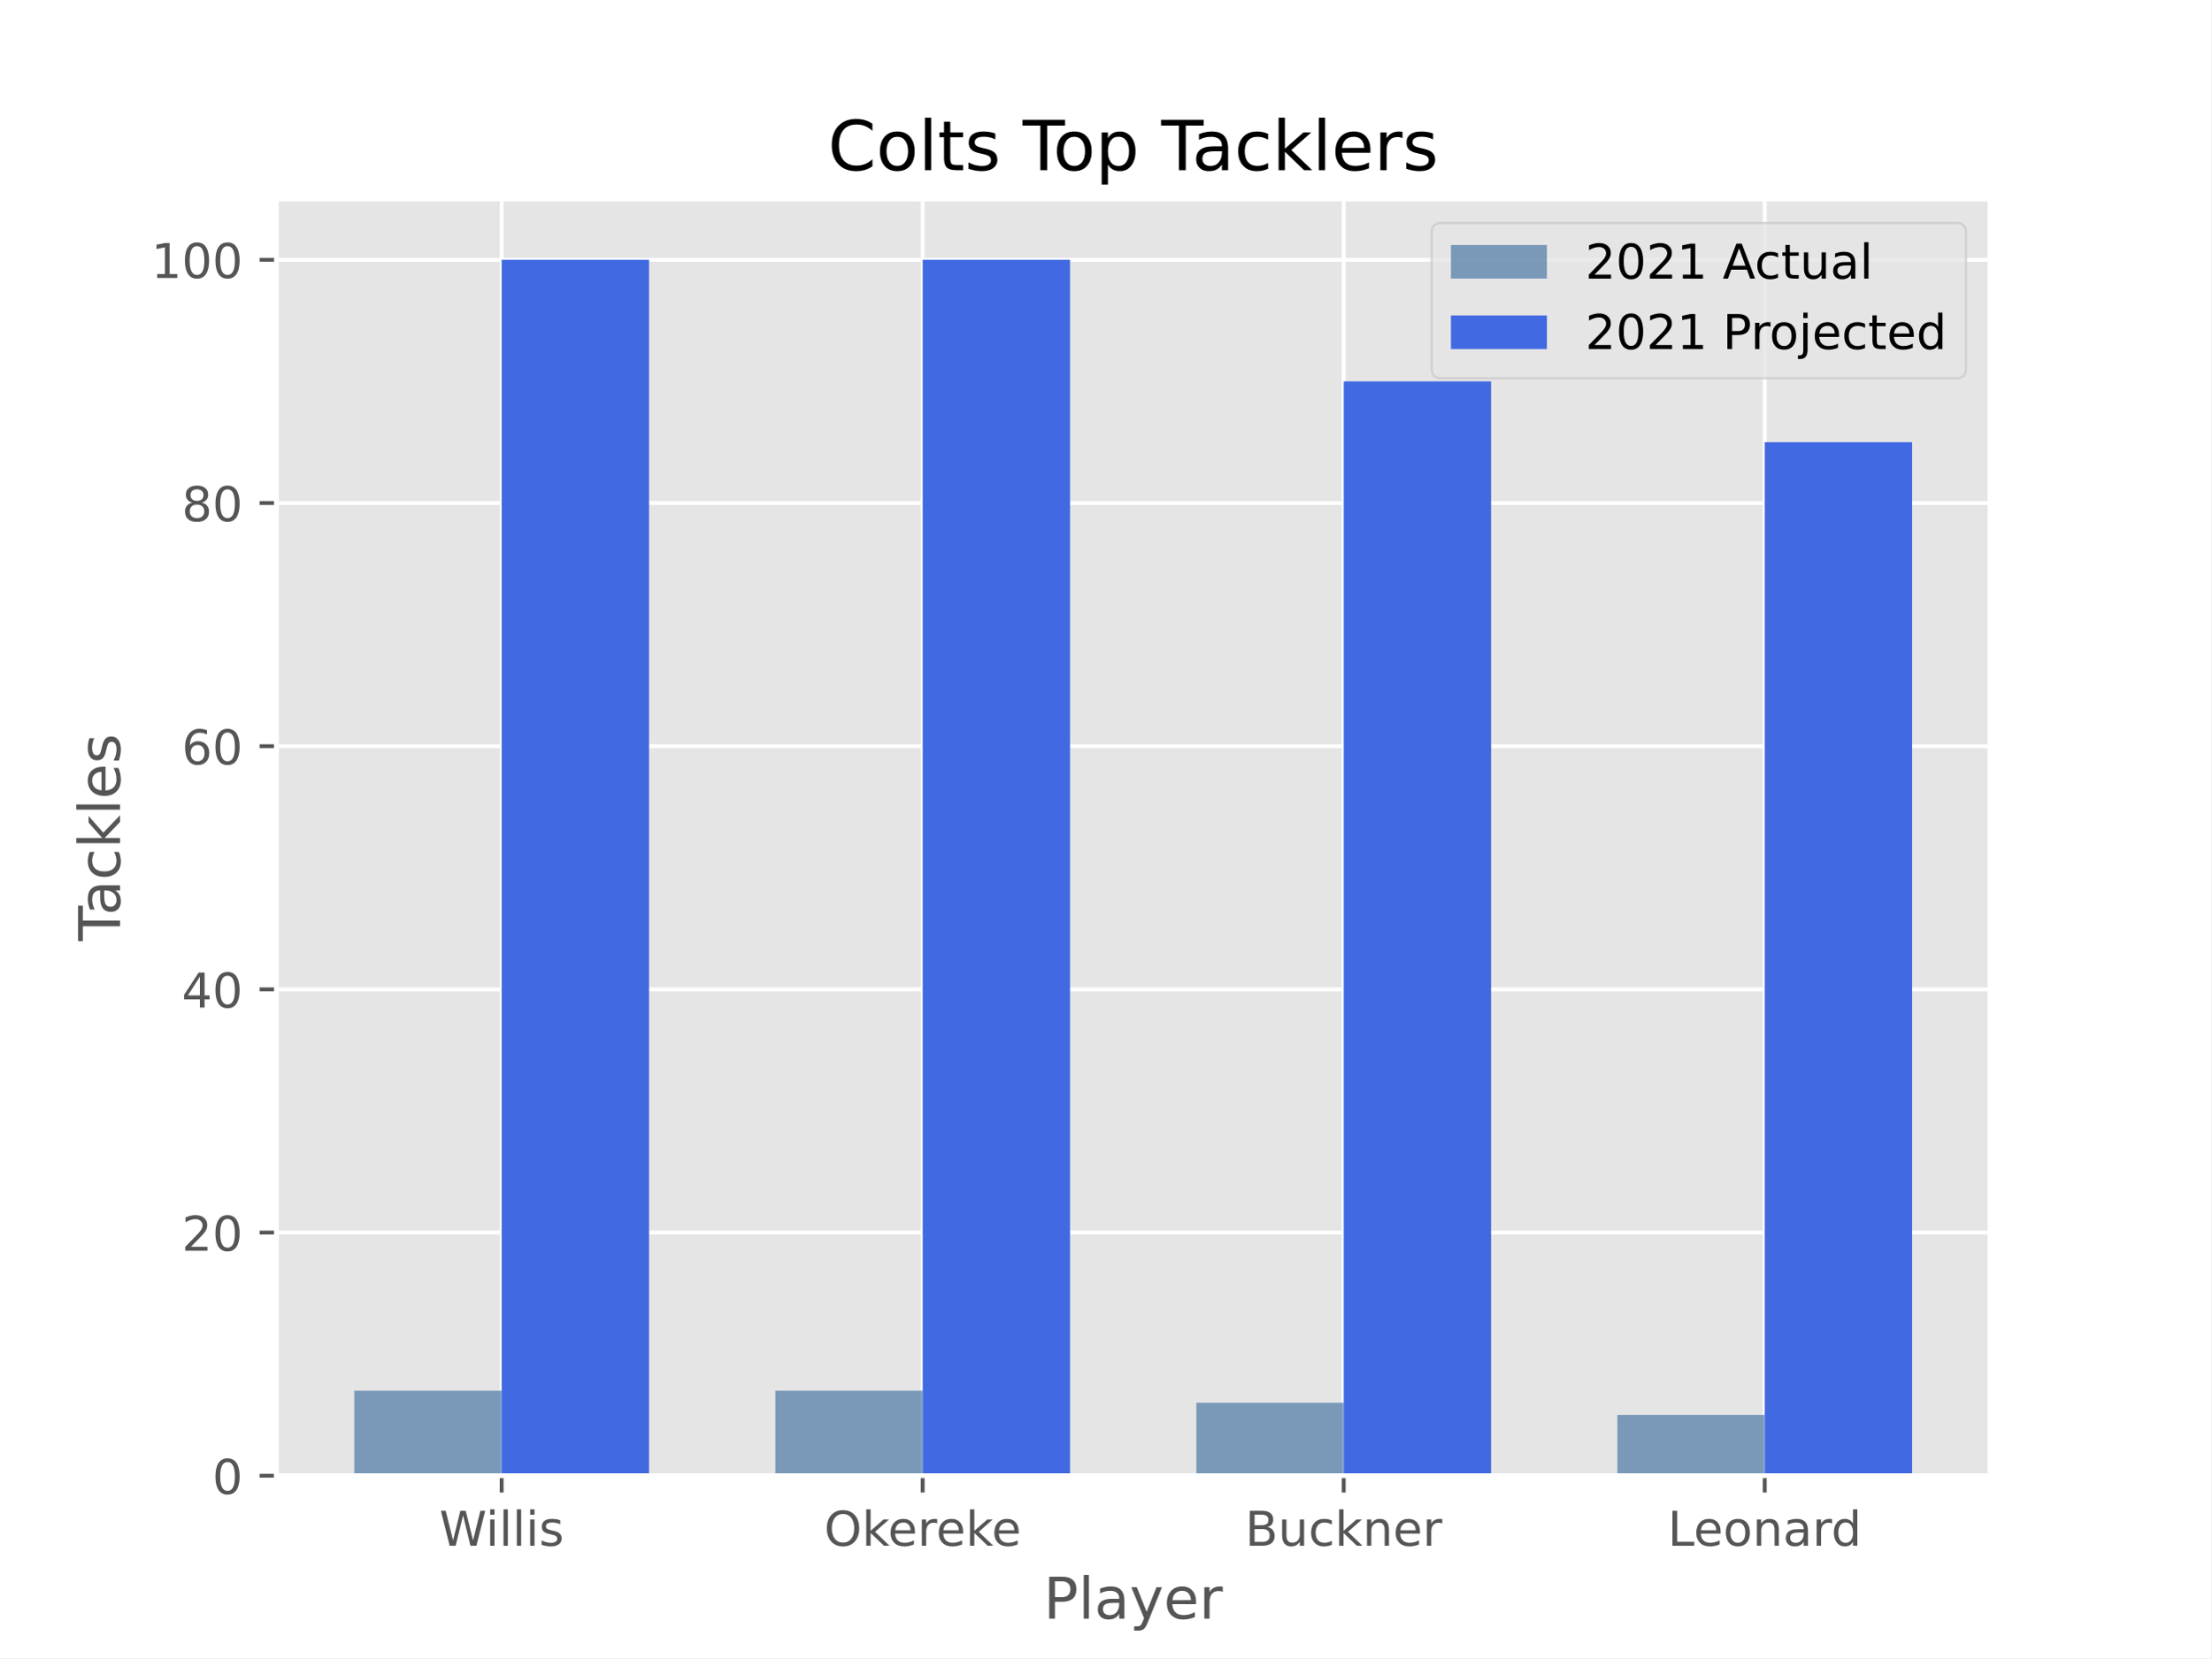
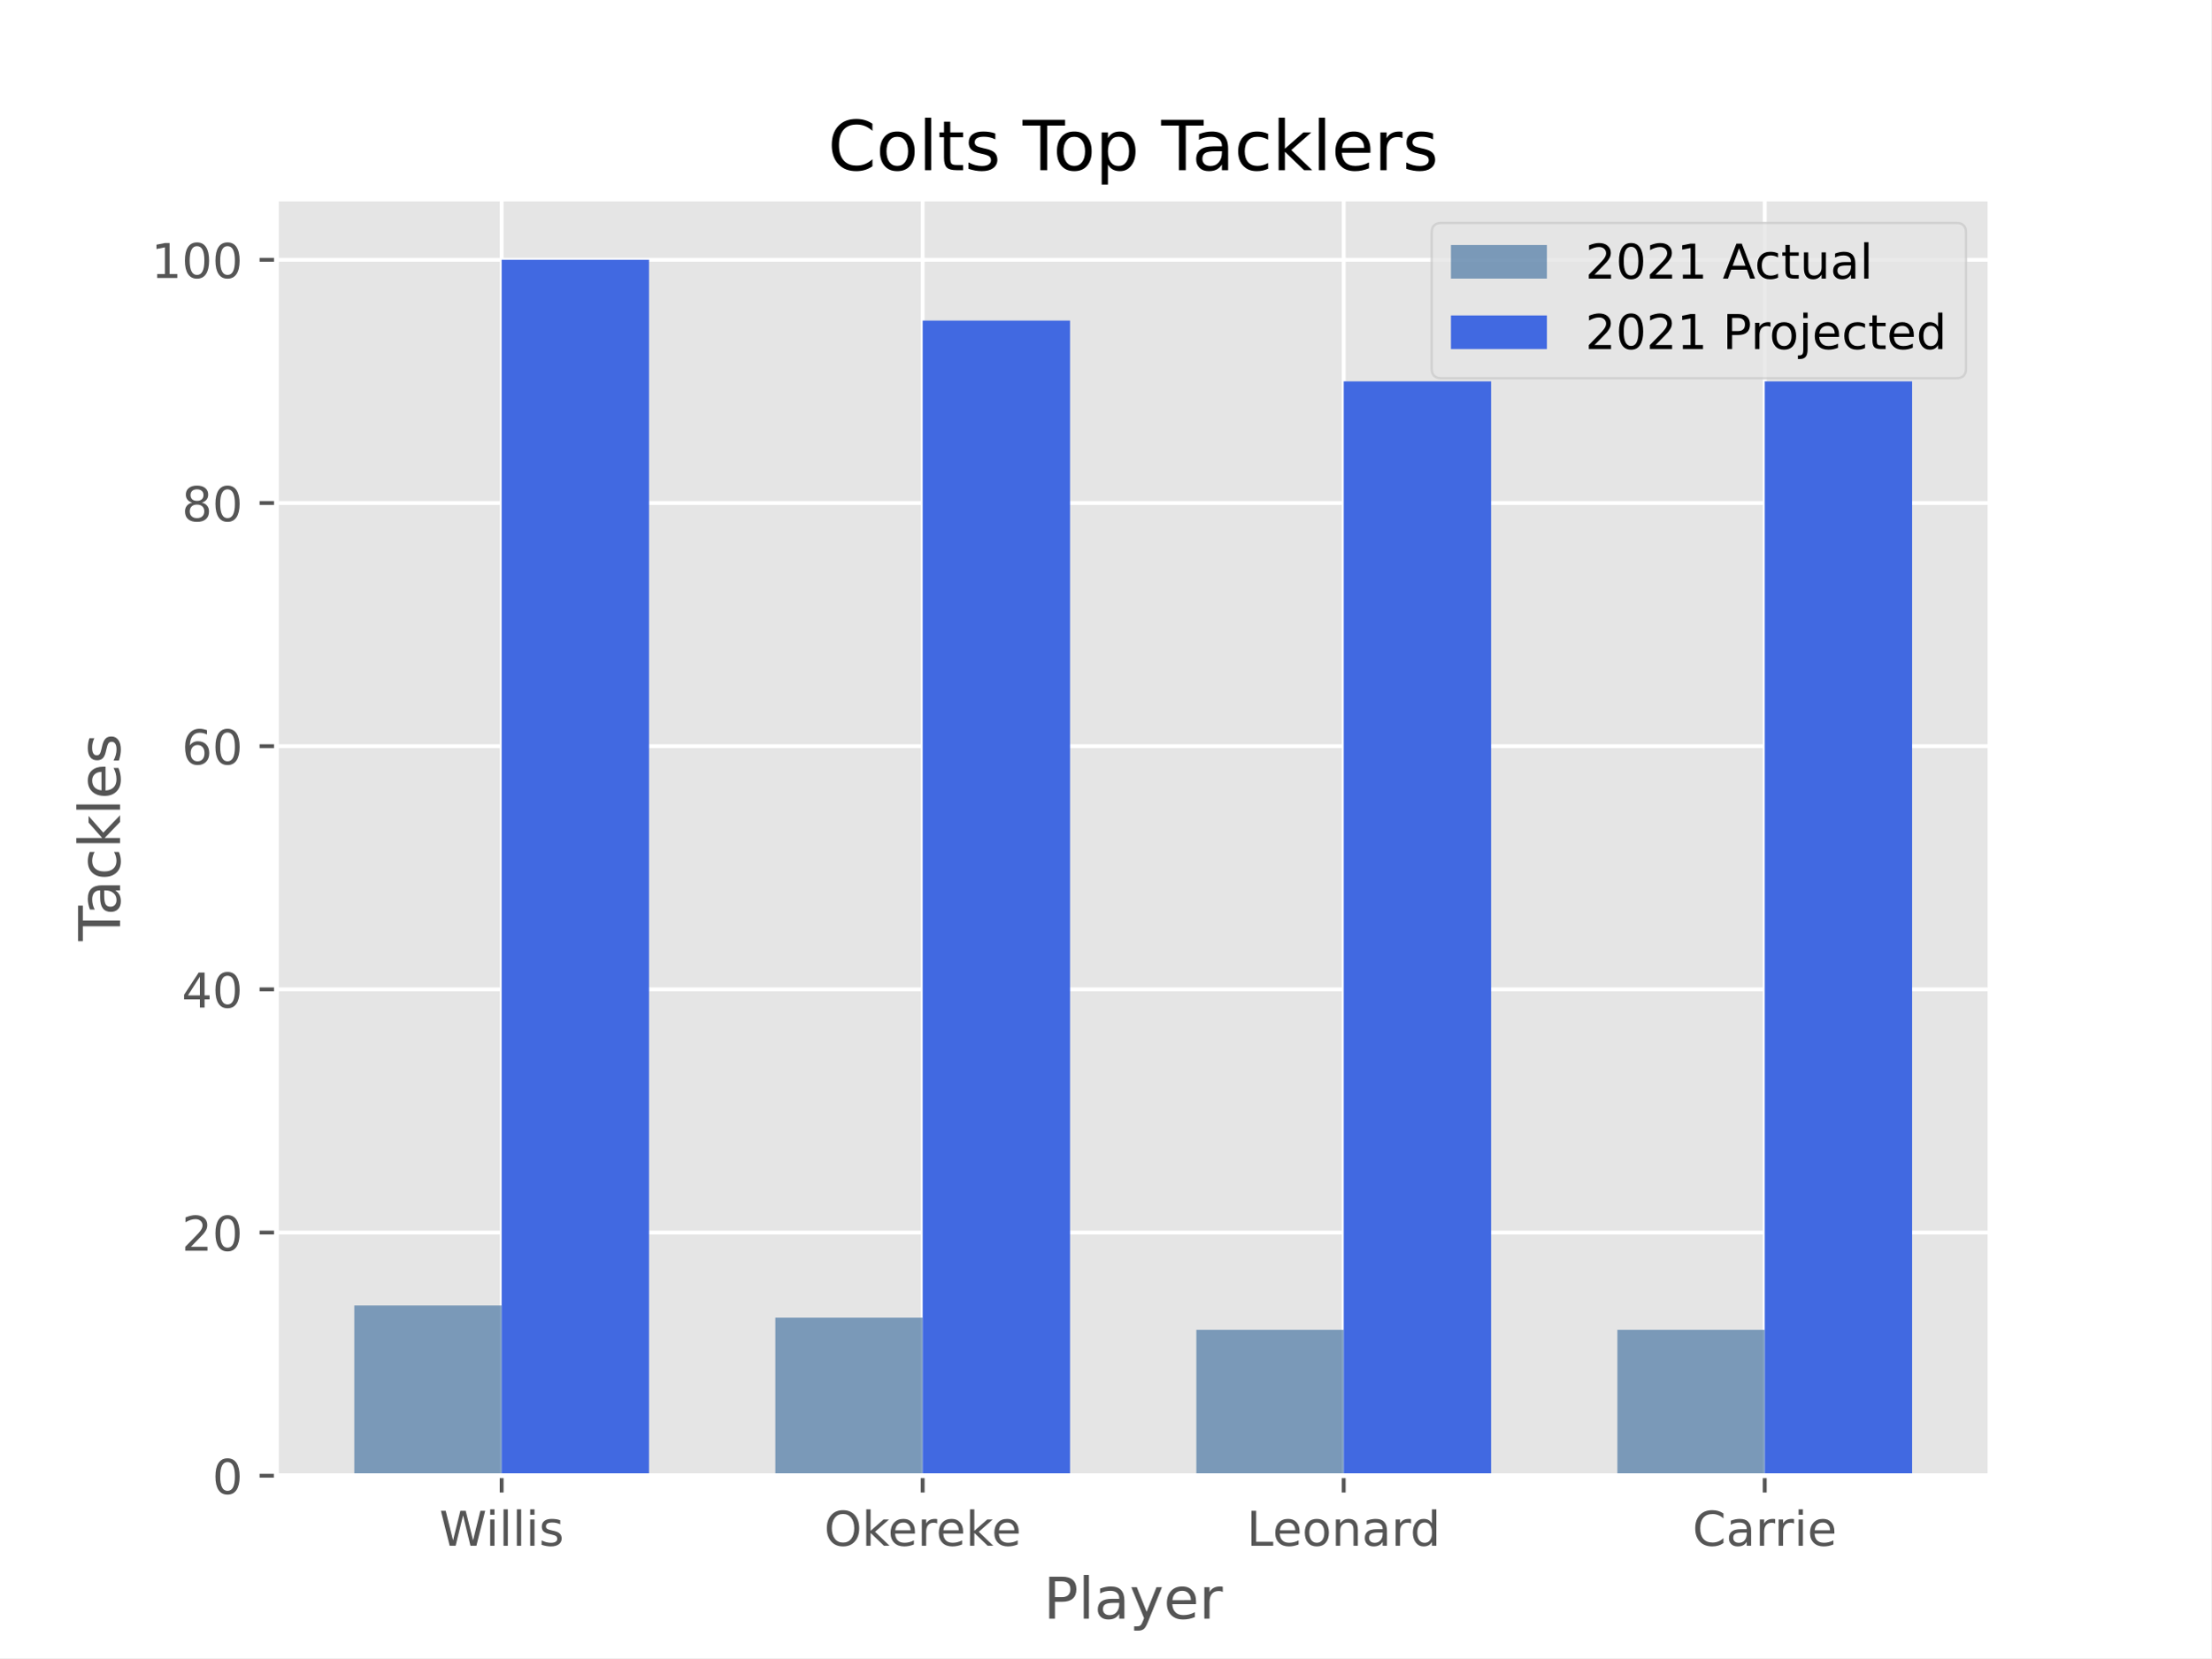
<svg xmlns="http://www.w3.org/2000/svg" xmlns:xlink="http://www.w3.org/1999/xlink" height="345.6pt" version="1.1" viewBox="0 0 460.8 345.6" width="460.8pt">
  <defs>
    <style type="text/css">*{stroke-linecap:butt;stroke-linejoin:round;}</style>
  </defs>
  <g id="figure_1">
    <g id="patch_1">
      <path d="M 0 345.6  L 460.8 345.6  L 460.8 0  L 0 0  z " style="fill:#ffffff;" />
    </g>
    <g id="axes_1">
      <g id="patch_2">
        <path d="M 57.6 307.584  L 414.72 307.584  L 414.72 41.472  L 57.6 41.472  z " style="fill:#e5e5e5;" />
      </g>
      <g id="matplotlib.axis_1">
        <g id="xtick_1">
          <g id="line2d_1">
-             <path clip-path="url(#pb12980267a)" d="M 104.543 307.584  L 104.543 41.472  " style="fill:none;stroke:#ffffff;stroke-linecap:square;stroke-width:0.8;" />
+             <path clip-path="url(#p2a99ed083f)" d="M 104.543 307.584  L 104.543 41.472  " style="fill:none;stroke:#ffffff;stroke-linecap:square;stroke-width:0.8;" />
          </g>
          <g id="line2d_2">
            <defs>
-               <path d="M 0 0  L 0 3.5  " id="m204247c1e9" style="stroke:#555555;stroke-width:0.8;" />
-             </defs>
-             <g>
-               <use style="fill:#555555;stroke:#555555;stroke-width:0.8;" x="104.543" xlink:href="#m204247c1e9" y="307.584" />
+               <path d="M 0 0  L 0 3.5  " id="m6b91b0c6dc" style="stroke:#555555;stroke-width:0.8;" />
+             </defs>
+             <g>
+               <use style="fill:#555555;stroke:#555555;stroke-width:0.8;" x="104.543" xlink:href="#m6b91b0c6dc" y="307.584" />
            </g>
          </g>
          <g id="text_1">
            <g style="fill:#555555;" transform="translate(91.55111 322.1824)scale(0.1 -0.1)">
              <defs>
                <path d="M 213 4666  L 850 4666  L 1831 722  L 2809 4666  L 3519 4666  L 4500 722  L 5478 4666  L 6119 4666  L 4947 0  L 4153 0  L 3169 4050  L 2175 0  L 1381 0  L 213 4666  z " id="DejaVuSans-57" transform="scale(0.015625)" />
                <path d="M 603 3500  L 1178 3500  L 1178 0  L 603 0  L 603 3500  z M 603 4863  L 1178 4863  L 1178 4134  L 603 4134  L 603 4863  z " id="DejaVuSans-69" transform="scale(0.015625)" />
                <path d="M 603 4863  L 1178 4863  L 1178 0  L 603 0  L 603 4863  z " id="DejaVuSans-6c" transform="scale(0.015625)" />
                <path d="M 2834 3397  L 2834 2853  Q 2591 2978 2328 3040  Q 2066 3103 1784 3103  Q 1356 3103 1142 2972  Q 928 2841 928 2578  Q 928 2378 1081 2264  Q 1234 2150 1697 2047  L 1894 2003  Q 2506 1872 2764 1633  Q 3022 1394 3022 966  Q 3022 478 2636 193  Q 2250 -91 1575 -91  Q 1294 -91 989 -36  Q 684 19 347 128  L 347 722  Q 666 556 975 473  Q 1284 391 1588 391  Q 1994 391 2212 530  Q 2431 669 2431 922  Q 2431 1156 2273 1281  Q 2116 1406 1581 1522  L 1381 1569  Q 847 1681 609 1914  Q 372 2147 372 2553  Q 372 3047 722 3315  Q 1072 3584 1716 3584  Q 2034 3584 2315 3537  Q 2597 3491 2834 3397  z " id="DejaVuSans-73" transform="scale(0.015625)" />
              </defs>
              <use xlink:href="#DejaVuSans-57" />
              <use x="96.627" xlink:href="#DejaVuSans-69" />
              <use x="124.41" xlink:href="#DejaVuSans-6c" />
              <use x="152.193" xlink:href="#DejaVuSans-6c" />
              <use x="179.977" xlink:href="#DejaVuSans-69" />
              <use x="207.76" xlink:href="#DejaVuSans-73" />
            </g>
          </g>
        </g>
        <g id="xtick_2">
          <g id="line2d_3">
-             <path clip-path="url(#pb12980267a)" d="M 192.288 307.584  L 192.288 41.472  " style="fill:none;stroke:#ffffff;stroke-linecap:square;stroke-width:0.8;" />
+             <path clip-path="url(#p2a99ed083f)" d="M 192.288 307.584  L 192.288 41.472  " style="fill:none;stroke:#ffffff;stroke-linecap:square;stroke-width:0.8;" />
          </g>
          <g id="line2d_4">
            <g>
-               <use style="fill:#555555;stroke:#555555;stroke-width:0.8;" x="192.288" xlink:href="#m204247c1e9" y="307.584" />
+               <use style="fill:#555555;stroke:#555555;stroke-width:0.8;" x="192.288" xlink:href="#m6b91b0c6dc" y="307.584" />
            </g>
          </g>
          <g id="text_2">
            <g style="fill:#555555;" transform="translate(171.751 322.1824)scale(0.1 -0.1)">
              <defs>
                <path d="M 2522 4238  Q 1834 4238 1429 3725  Q 1025 3213 1025 2328  Q 1025 1447 1429 934  Q 1834 422 2522 422  Q 3209 422 3611 934  Q 4013 1447 4013 2328  Q 4013 3213 3611 3725  Q 3209 4238 2522 4238  z M 2522 4750  Q 3503 4750 4090 4092  Q 4678 3434 4678 2328  Q 4678 1225 4090 567  Q 3503 -91 2522 -91  Q 1538 -91 948 565  Q 359 1222 359 2328  Q 359 3434 948 4092  Q 1538 4750 2522 4750  z " id="DejaVuSans-4f" transform="scale(0.015625)" />
                <path d="M 581 4863  L 1159 4863  L 1159 1991  L 2875 3500  L 3609 3500  L 1753 1863  L 3688 0  L 2938 0  L 1159 1709  L 1159 0  L 581 0  L 581 4863  z " id="DejaVuSans-6b" transform="scale(0.015625)" />
                <path d="M 3597 1894  L 3597 1613  L 953 1613  Q 991 1019 1311 708  Q 1631 397 2203 397  Q 2534 397 2845 478  Q 3156 559 3463 722  L 3463 178  Q 3153 47 2828 -22  Q 2503 -91 2169 -91  Q 1331 -91 842 396  Q 353 884 353 1716  Q 353 2575 817 3079  Q 1281 3584 2069 3584  Q 2775 3584 3186 3129  Q 3597 2675 3597 1894  z M 3022 2063  Q 3016 2534 2758 2815  Q 2500 3097 2075 3097  Q 1594 3097 1305 2825  Q 1016 2553 972 2059  L 3022 2063  z " id="DejaVuSans-65" transform="scale(0.015625)" />
                <path d="M 2631 2963  Q 2534 3019 2420 3045  Q 2306 3072 2169 3072  Q 1681 3072 1420 2755  Q 1159 2438 1159 1844  L 1159 0  L 581 0  L 581 3500  L 1159 3500  L 1159 2956  Q 1341 3275 1631 3429  Q 1922 3584 2338 3584  Q 2397 3584 2469 3576  Q 2541 3569 2628 3553  L 2631 2963  z " id="DejaVuSans-72" transform="scale(0.015625)" />
              </defs>
              <use xlink:href="#DejaVuSans-4f" />
              <use x="78.711" xlink:href="#DejaVuSans-6b" />
              <use x="132.996" xlink:href="#DejaVuSans-65" />
              <use x="194.52" xlink:href="#DejaVuSans-72" />
              <use x="233.383" xlink:href="#DejaVuSans-65" />
              <use x="294.906" xlink:href="#DejaVuSans-6b" />
              <use x="349.191" xlink:href="#DejaVuSans-65" />
            </g>
          </g>
        </g>
        <g id="xtick_3">
          <g id="line2d_5">
-             <path clip-path="url(#pb12980267a)" d="M 280.032 307.584  L 280.032 41.472  " style="fill:none;stroke:#ffffff;stroke-linecap:square;stroke-width:0.8;" />
+             <path clip-path="url(#p2a99ed083f)" d="M 280.032 307.584  L 280.032 41.472  " style="fill:none;stroke:#ffffff;stroke-linecap:square;stroke-width:0.8;" />
          </g>
          <g id="line2d_6">
            <g>
-               <use style="fill:#555555;stroke:#555555;stroke-width:0.8;" x="280.032" xlink:href="#m204247c1e9" y="307.584" />
+               <use style="fill:#555555;stroke:#555555;stroke-width:0.8;" x="280.032" xlink:href="#m6b91b0c6dc" y="307.584" />
            </g>
          </g>
          <g id="text_3">
-             <g style="fill:#555555;" transform="translate(259.4877 322.1824)scale(0.1 -0.1)">
-               <defs>
-                 <path d="M 1259 2228  L 1259 519  L 2272 519  Q 2781 519 3026 730  Q 3272 941 3272 1375  Q 3272 1813 3026 2020  Q 2781 2228 2272 2228  L 1259 2228  z M 1259 4147  L 1259 2741  L 2194 2741  Q 2656 2741 2882 2914  Q 3109 3088 3109 3444  Q 3109 3797 2882 3972  Q 2656 4147 2194 4147  L 1259 4147  z M 628 4666  L 2241 4666  Q 2963 4666 3353 4366  Q 3744 4066 3744 3513  Q 3744 3084 3544 2831  Q 3344 2578 2956 2516  Q 3422 2416 3680 2098  Q 3938 1781 3938 1306  Q 3938 681 3513 340  Q 3088 0 2303 0  L 628 0  L 628 4666  z " id="DejaVuSans-42" transform="scale(0.015625)" />
-                 <path d="M 544 1381  L 544 3500  L 1119 3500  L 1119 1403  Q 1119 906 1312 657  Q 1506 409 1894 409  Q 2359 409 2629 706  Q 2900 1003 2900 1516  L 2900 3500  L 3475 3500  L 3475 0  L 2900 0  L 2900 538  Q 2691 219 2414 64  Q 2138 -91 1772 -91  Q 1169 -91 856 284  Q 544 659 544 1381  z M 1991 3584  L 1991 3584  z " id="DejaVuSans-75" transform="scale(0.015625)" />
-                 <path d="M 3122 3366  L 3122 2828  Q 2878 2963 2633 3030  Q 2388 3097 2138 3097  Q 1578 3097 1268 2742  Q 959 2388 959 1747  Q 959 1106 1268 751  Q 1578 397 2138 397  Q 2388 397 2633 464  Q 2878 531 3122 666  L 3122 134  Q 2881 22 2623 -34  Q 2366 -91 2075 -91  Q 1284 -91 818 406  Q 353 903 353 1747  Q 353 2603 823 3093  Q 1294 3584 2113 3584  Q 2378 3584 2631 3529  Q 2884 3475 3122 3366  z " id="DejaVuSans-63" transform="scale(0.015625)" />
-                 <path d="M 3513 2113  L 3513 0  L 2938 0  L 2938 2094  Q 2938 2591 2744 2837  Q 2550 3084 2163 3084  Q 1697 3084 1428 2787  Q 1159 2491 1159 1978  L 1159 0  L 581 0  L 581 3500  L 1159 3500  L 1159 2956  Q 1366 3272 1645 3428  Q 1925 3584 2291 3584  Q 2894 3584 3203 3211  Q 3513 2838 3513 2113  z " id="DejaVuSans-6e" transform="scale(0.015625)" />
-               </defs>
-               <use xlink:href="#DejaVuSans-42" />
-               <use x="68.604" xlink:href="#DejaVuSans-75" />
-               <use x="131.982" xlink:href="#DejaVuSans-63" />
-               <use x="186.963" xlink:href="#DejaVuSans-6b" />
-               <use x="244.873" xlink:href="#DejaVuSans-6e" />
-               <use x="308.252" xlink:href="#DejaVuSans-65" />
-               <use x="369.775" xlink:href="#DejaVuSans-72" />
-             </g>
-           </g>
-         </g>
-         <g id="xtick_4">
-           <g id="line2d_7">
-             <path clip-path="url(#pb12980267a)" d="M 367.777 307.584  L 367.777 41.472  " style="fill:none;stroke:#ffffff;stroke-linecap:square;stroke-width:0.8;" />
-           </g>
-           <g id="line2d_8">
-             <g>
-               <use style="fill:#555555;stroke:#555555;stroke-width:0.8;" x="367.777" xlink:href="#m204247c1e9" y="307.584" />
-             </g>
-           </g>
-           <g id="text_4">
-             <g style="fill:#555555;" transform="translate(347.5673 322.1824)scale(0.1 -0.1)">
+             <g style="fill:#555555;" transform="translate(259.8229 322.1824)scale(0.1 -0.1)">
              <defs>
                <path d="M 628 4666  L 1259 4666  L 1259 531  L 3531 531  L 3531 0  L 628 0  L 628 4666  z " id="DejaVuSans-4c" transform="scale(0.015625)" />
                <path d="M 1959 3097  Q 1497 3097 1228 2736  Q 959 2375 959 1747  Q 959 1119 1226 758  Q 1494 397 1959 397  Q 2419 397 2687 759  Q 2956 1122 2956 1747  Q 2956 2369 2687 2733  Q 2419 3097 1959 3097  z M 1959 3584  Q 2709 3584 3137 3096  Q 3566 2609 3566 1747  Q 3566 888 3137 398  Q 2709 -91 1959 -91  Q 1206 -91 779 398  Q 353 888 353 1747  Q 353 2609 779 3096  Q 1206 3584 1959 3584  z " id="DejaVuSans-6f" transform="scale(0.015625)" />
+                 <path d="M 3513 2113  L 3513 0  L 2938 0  L 2938 2094  Q 2938 2591 2744 2837  Q 2550 3084 2163 3084  Q 1697 3084 1428 2787  Q 1159 2491 1159 1978  L 1159 0  L 581 0  L 581 3500  L 1159 3500  L 1159 2956  Q 1366 3272 1645 3428  Q 1925 3584 2291 3584  Q 2894 3584 3203 3211  Q 3513 2838 3513 2113  z " id="DejaVuSans-6e" transform="scale(0.015625)" />
                <path d="M 2194 1759  Q 1497 1759 1228 1600  Q 959 1441 959 1056  Q 959 750 1161 570  Q 1363 391 1709 391  Q 2188 391 2477 730  Q 2766 1069 2766 1631  L 2766 1759  L 2194 1759  z M 3341 1997  L 3341 0  L 2766 0  L 2766 531  Q 2569 213 2275 61  Q 1981 -91 1556 -91  Q 1019 -91 701 211  Q 384 513 384 1019  Q 384 1609 779 1909  Q 1175 2209 1959 2209  L 2766 2209  L 2766 2266  Q 2766 2663 2505 2880  Q 2244 3097 1772 3097  Q 1472 3097 1187 3025  Q 903 2953 641 2809  L 641 3341  Q 956 3463 1253 3523  Q 1550 3584 1831 3584  Q 2591 3584 2966 3190  Q 3341 2797 3341 1997  z " id="DejaVuSans-61" transform="scale(0.015625)" />
                <path d="M 2906 2969  L 2906 4863  L 3481 4863  L 3481 0  L 2906 0  L 2906 525  Q 2725 213 2448 61  Q 2172 -91 1784 -91  Q 1150 -91 751 415  Q 353 922 353 1747  Q 353 2572 751 3078  Q 1150 3584 1784 3584  Q 2172 3584 2448 3432  Q 2725 3281 2906 2969  z M 947 1747  Q 947 1113 1208 752  Q 1469 391 1925 391  Q 2381 391 2643 752  Q 2906 1113 2906 1747  Q 2906 2381 2643 2742  Q 2381 3103 1925 3103  Q 1469 3103 1208 2742  Q 947 2381 947 1747  z " id="DejaVuSans-64" transform="scale(0.015625)" />
              </defs>
              <use xlink:href="#DejaVuSans-4c" />
              <use x="53.963" xlink:href="#DejaVuSans-65" />
              <use x="115.486" xlink:href="#DejaVuSans-6f" />
              <use x="176.668" xlink:href="#DejaVuSans-6e" />
              <use x="240.047" xlink:href="#DejaVuSans-61" />
              <use x="301.326" xlink:href="#DejaVuSans-72" />
              <use x="340.689" xlink:href="#DejaVuSans-64" />
            </g>
          </g>
        </g>
+         <g id="xtick_4">
+           <g id="line2d_7">
+             <path clip-path="url(#p2a99ed083f)" d="M 367.777 307.584  L 367.777 41.472  " style="fill:none;stroke:#ffffff;stroke-linecap:square;stroke-width:0.8;" />
+           </g>
+           <g id="line2d_8">
+             <g>
+               <use style="fill:#555555;stroke:#555555;stroke-width:0.8;" x="367.777" xlink:href="#m6b91b0c6dc" y="307.584" />
+             </g>
+           </g>
+           <g id="text_4">
+             <g style="fill:#555555;" transform="translate(352.7322 322.1824)scale(0.1 -0.1)">
+               <defs>
+                 <path d="M 4122 4306  L 4122 3641  Q 3803 3938 3442 4084  Q 3081 4231 2675 4231  Q 1875 4231 1450 3742  Q 1025 3253 1025 2328  Q 1025 1406 1450 917  Q 1875 428 2675 428  Q 3081 428 3442 575  Q 3803 722 4122 1019  L 4122 359  Q 3791 134 3420 21  Q 3050 -91 2638 -91  Q 1578 -91 968 557  Q 359 1206 359 2328  Q 359 3453 968 4101  Q 1578 4750 2638 4750  Q 3056 4750 3426 4639  Q 3797 4528 4122 4306  z " id="DejaVuSans-43" transform="scale(0.015625)" />
+               </defs>
+               <use xlink:href="#DejaVuSans-43" />
+               <use x="69.824" xlink:href="#DejaVuSans-61" />
+               <use x="131.104" xlink:href="#DejaVuSans-72" />
+               <use x="170.467" xlink:href="#DejaVuSans-72" />
+               <use x="211.58" xlink:href="#DejaVuSans-69" />
+               <use x="239.363" xlink:href="#DejaVuSans-65" />
+             </g>
+           </g>
+         </g>
        <g id="text_5">
          <g style="fill:#555555;" transform="translate(217.4888 337.3802)scale(0.12 -0.12)">
            <defs>
              <path d="M 1259 4147  L 1259 2394  L 2053 2394  Q 2494 2394 2734 2622  Q 2975 2850 2975 3272  Q 2975 3691 2734 3919  Q 2494 4147 2053 4147  L 1259 4147  z M 628 4666  L 2053 4666  Q 2838 4666 3239 4311  Q 3641 3956 3641 3272  Q 3641 2581 3239 2228  Q 2838 1875 2053 1875  L 1259 1875  L 1259 0  L 628 0  L 628 4666  z " id="DejaVuSans-50" transform="scale(0.015625)" />
              <path d="M 2059 -325  Q 1816 -950 1584 -1140  Q 1353 -1331 966 -1331  L 506 -1331  L 506 -850  L 844 -850  Q 1081 -850 1212 -737  Q 1344 -625 1503 -206  L 1606 56  L 191 3500  L 800 3500  L 1894 763  L 2988 3500  L 3597 3500  L 2059 -325  z " id="DejaVuSans-79" transform="scale(0.015625)" />
            </defs>
            <use xlink:href="#DejaVuSans-50" />
            <use x="60.303" xlink:href="#DejaVuSans-6c" />
            <use x="88.086" xlink:href="#DejaVuSans-61" />
            <use x="149.365" xlink:href="#DejaVuSans-79" />
            <use x="208.545" xlink:href="#DejaVuSans-65" />
            <use x="270.068" xlink:href="#DejaVuSans-72" />
          </g>
        </g>
      </g>
      <g id="matplotlib.axis_2">
        <g id="ytick_1">
          <g id="line2d_9">
-             <path clip-path="url(#pb12980267a)" d="M 57.6 307.584  L 414.72 307.584  " style="fill:none;stroke:#ffffff;stroke-linecap:square;stroke-width:0.8;" />
+             <path clip-path="url(#p2a99ed083f)" d="M 57.6 307.584  L 414.72 307.584  " style="fill:none;stroke:#ffffff;stroke-linecap:square;stroke-width:0.8;" />
          </g>
          <g id="line2d_10">
            <defs>
-               <path d="M 0 0  L -3.5 0  " id="m802ce6eba4" style="stroke:#555555;stroke-width:0.8;" />
-             </defs>
-             <g>
-               <use style="fill:#555555;stroke:#555555;stroke-width:0.8;" x="57.6" xlink:href="#m802ce6eba4" y="307.584" />
+               <path d="M 0 0  L -3.5 0  " id="m834f2be7ad" style="stroke:#555555;stroke-width:0.8;" />
+             </defs>
+             <g>
+               <use style="fill:#555555;stroke:#555555;stroke-width:0.8;" x="57.6" xlink:href="#m834f2be7ad" y="307.584" />
            </g>
          </g>
          <g id="text_6">
            <g style="fill:#555555;" transform="translate(44.2375 311.3832)scale(0.1 -0.1)">
              <defs>
                <path d="M 2034 4250  Q 1547 4250 1301 3770  Q 1056 3291 1056 2328  Q 1056 1369 1301 889  Q 1547 409 2034 409  Q 2525 409 2770 889  Q 3016 1369 3016 2328  Q 3016 3291 2770 3770  Q 2525 4250 2034 4250  z M 2034 4750  Q 2819 4750 3233 4129  Q 3647 3509 3647 2328  Q 3647 1150 3233 529  Q 2819 -91 2034 -91  Q 1250 -91 836 529  Q 422 1150 422 2328  Q 422 3509 836 4129  Q 1250 4750 2034 4750  z " id="DejaVuSans-30" transform="scale(0.015625)" />
              </defs>
              <use xlink:href="#DejaVuSans-30" />
            </g>
          </g>
        </g>
        <g id="ytick_2">
          <g id="line2d_11">
-             <path clip-path="url(#pb12980267a)" d="M 57.6 256.896  L 414.72 256.896  " style="fill:none;stroke:#ffffff;stroke-linecap:square;stroke-width:0.8;" />
+             <path clip-path="url(#p2a99ed083f)" d="M 57.6 256.896  L 414.72 256.896  " style="fill:none;stroke:#ffffff;stroke-linecap:square;stroke-width:0.8;" />
          </g>
          <g id="line2d_12">
            <g>
-               <use style="fill:#555555;stroke:#555555;stroke-width:0.8;" x="57.6" xlink:href="#m802ce6eba4" y="256.896" />
+               <use style="fill:#555555;stroke:#555555;stroke-width:0.8;" x="57.6" xlink:href="#m834f2be7ad" y="256.896" />
            </g>
          </g>
          <g id="text_7">
            <g style="fill:#555555;" transform="translate(37.875 260.6952)scale(0.1 -0.1)">
              <defs>
                <path d="M 1228 531  L 3431 531  L 3431 0  L 469 0  L 469 531  Q 828 903 1448 1529  Q 2069 2156 2228 2338  Q 2531 2678 2651 2914  Q 2772 3150 2772 3378  Q 2772 3750 2511 3984  Q 2250 4219 1831 4219  Q 1534 4219 1204 4116  Q 875 4013 500 3803  L 500 4441  Q 881 4594 1212 4672  Q 1544 4750 1819 4750  Q 2544 4750 2975 4387  Q 3406 4025 3406 3419  Q 3406 3131 3298 2873  Q 3191 2616 2906 2266  Q 2828 2175 2409 1742  Q 1991 1309 1228 531  z " id="DejaVuSans-32" transform="scale(0.015625)" />
              </defs>
              <use xlink:href="#DejaVuSans-32" />
              <use x="63.623" xlink:href="#DejaVuSans-30" />
            </g>
          </g>
        </g>
        <g id="ytick_3">
          <g id="line2d_13">
-             <path clip-path="url(#pb12980267a)" d="M 57.6 206.208  L 414.72 206.208  " style="fill:none;stroke:#ffffff;stroke-linecap:square;stroke-width:0.8;" />
+             <path clip-path="url(#p2a99ed083f)" d="M 57.6 206.208  L 414.72 206.208  " style="fill:none;stroke:#ffffff;stroke-linecap:square;stroke-width:0.8;" />
          </g>
          <g id="line2d_14">
            <g>
-               <use style="fill:#555555;stroke:#555555;stroke-width:0.8;" x="57.6" xlink:href="#m802ce6eba4" y="206.208" />
+               <use style="fill:#555555;stroke:#555555;stroke-width:0.8;" x="57.6" xlink:href="#m834f2be7ad" y="206.208" />
            </g>
          </g>
          <g id="text_8">
            <g style="fill:#555555;" transform="translate(37.875 210.0072)scale(0.1 -0.1)">
              <defs>
                <path d="M 2419 4116  L 825 1625  L 2419 1625  L 2419 4116  z M 2253 4666  L 3047 4666  L 3047 1625  L 3713 1625  L 3713 1100  L 3047 1100  L 3047 0  L 2419 0  L 2419 1100  L 313 1100  L 313 1709  L 2253 4666  z " id="DejaVuSans-34" transform="scale(0.015625)" />
              </defs>
              <use xlink:href="#DejaVuSans-34" />
              <use x="63.623" xlink:href="#DejaVuSans-30" />
            </g>
          </g>
        </g>
        <g id="ytick_4">
          <g id="line2d_15">
-             <path clip-path="url(#pb12980267a)" d="M 57.6 155.52  L 414.72 155.52  " style="fill:none;stroke:#ffffff;stroke-linecap:square;stroke-width:0.8;" />
+             <path clip-path="url(#p2a99ed083f)" d="M 57.6 155.52  L 414.72 155.52  " style="fill:none;stroke:#ffffff;stroke-linecap:square;stroke-width:0.8;" />
          </g>
          <g id="line2d_16">
            <g>
-               <use style="fill:#555555;stroke:#555555;stroke-width:0.8;" x="57.6" xlink:href="#m802ce6eba4" y="155.52" />
+               <use style="fill:#555555;stroke:#555555;stroke-width:0.8;" x="57.6" xlink:href="#m834f2be7ad" y="155.52" />
            </g>
          </g>
          <g id="text_9">
            <g style="fill:#555555;" transform="translate(37.875 159.3192)scale(0.1 -0.1)">
              <defs>
                <path d="M 2113 2584  Q 1688 2584 1439 2293  Q 1191 2003 1191 1497  Q 1191 994 1439 701  Q 1688 409 2113 409  Q 2538 409 2786 701  Q 3034 994 3034 1497  Q 3034 2003 2786 2293  Q 2538 2584 2113 2584  z M 3366 4563  L 3366 3988  Q 3128 4100 2886 4159  Q 2644 4219 2406 4219  Q 1781 4219 1451 3797  Q 1122 3375 1075 2522  Q 1259 2794 1537 2939  Q 1816 3084 2150 3084  Q 2853 3084 3261 2657  Q 3669 2231 3669 1497  Q 3669 778 3244 343  Q 2819 -91 2113 -91  Q 1303 -91 875 529  Q 447 1150 447 2328  Q 447 3434 972 4092  Q 1497 4750 2381 4750  Q 2619 4750 2861 4703  Q 3103 4656 3366 4563  z " id="DejaVuSans-36" transform="scale(0.015625)" />
              </defs>
              <use xlink:href="#DejaVuSans-36" />
              <use x="63.623" xlink:href="#DejaVuSans-30" />
            </g>
          </g>
        </g>
        <g id="ytick_5">
          <g id="line2d_17">
-             <path clip-path="url(#pb12980267a)" d="M 57.6 104.832  L 414.72 104.832  " style="fill:none;stroke:#ffffff;stroke-linecap:square;stroke-width:0.8;" />
+             <path clip-path="url(#p2a99ed083f)" d="M 57.6 104.832  L 414.72 104.832  " style="fill:none;stroke:#ffffff;stroke-linecap:square;stroke-width:0.8;" />
          </g>
          <g id="line2d_18">
            <g>
-               <use style="fill:#555555;stroke:#555555;stroke-width:0.8;" x="57.6" xlink:href="#m802ce6eba4" y="104.832" />
+               <use style="fill:#555555;stroke:#555555;stroke-width:0.8;" x="57.6" xlink:href="#m834f2be7ad" y="104.832" />
            </g>
          </g>
          <g id="text_10">
            <g style="fill:#555555;" transform="translate(37.875 108.6312)scale(0.1 -0.1)">
              <defs>
                <path d="M 2034 2216  Q 1584 2216 1326 1975  Q 1069 1734 1069 1313  Q 1069 891 1326 650  Q 1584 409 2034 409  Q 2484 409 2743 651  Q 3003 894 3003 1313  Q 3003 1734 2745 1975  Q 2488 2216 2034 2216  z M 1403 2484  Q 997 2584 770 2862  Q 544 3141 544 3541  Q 544 4100 942 4425  Q 1341 4750 2034 4750  Q 2731 4750 3128 4425  Q 3525 4100 3525 3541  Q 3525 3141 3298 2862  Q 3072 2584 2669 2484  Q 3125 2378 3379 2068  Q 3634 1759 3634 1313  Q 3634 634 3220 271  Q 2806 -91 2034 -91  Q 1263 -91 848 271  Q 434 634 434 1313  Q 434 1759 690 2068  Q 947 2378 1403 2484  z M 1172 3481  Q 1172 3119 1398 2916  Q 1625 2713 2034 2713  Q 2441 2713 2670 2916  Q 2900 3119 2900 3481  Q 2900 3844 2670 4047  Q 2441 4250 2034 4250  Q 1625 4250 1398 4047  Q 1172 3844 1172 3481  z " id="DejaVuSans-38" transform="scale(0.015625)" />
              </defs>
              <use xlink:href="#DejaVuSans-38" />
              <use x="63.623" xlink:href="#DejaVuSans-30" />
            </g>
          </g>
        </g>
        <g id="ytick_6">
          <g id="line2d_19">
-             <path clip-path="url(#pb12980267a)" d="M 57.6 54.144  L 414.72 54.144  " style="fill:none;stroke:#ffffff;stroke-linecap:square;stroke-width:0.8;" />
+             <path clip-path="url(#p2a99ed083f)" d="M 57.6 54.144  L 414.72 54.144  " style="fill:none;stroke:#ffffff;stroke-linecap:square;stroke-width:0.8;" />
          </g>
          <g id="line2d_20">
            <g>
-               <use style="fill:#555555;stroke:#555555;stroke-width:0.8;" x="57.6" xlink:href="#m802ce6eba4" y="54.144" />
+               <use style="fill:#555555;stroke:#555555;stroke-width:0.8;" x="57.6" xlink:href="#m834f2be7ad" y="54.144" />
            </g>
          </g>
          <g id="text_11">
            <g style="fill:#555555;" transform="translate(31.5125 57.94322)scale(0.1 -0.1)">
              <defs>
                <path d="M 794 531  L 1825 531  L 1825 4091  L 703 3866  L 703 4441  L 1819 4666  L 2450 4666  L 2450 531  L 3481 531  L 3481 0  L 794 0  L 794 531  z " id="DejaVuSans-31" transform="scale(0.015625)" />
              </defs>
              <use xlink:href="#DejaVuSans-31" />
              <use x="63.623" xlink:href="#DejaVuSans-30" />
              <use x="127.246" xlink:href="#DejaVuSans-30" />
            </g>
          </g>
        </g>
        <g id="text_12">
          <g style="fill:#555555;" transform="translate(25.01687 196.1374)rotate(-90)scale(0.12 -0.12)">
            <defs>
              <path d="M -19 4666  L 3928 4666  L 3928 4134  L 2272 4134  L 2272 0  L 1638 0  L 1638 4134  L -19 4134  L -19 4666  z " id="DejaVuSans-54" transform="scale(0.015625)" />
+               <path d="M 3122 3366  L 3122 2828  Q 2878 2963 2633 3030  Q 2388 3097 2138 3097  Q 1578 3097 1268 2742  Q 959 2388 959 1747  Q 959 1106 1268 751  Q 1578 397 2138 397  Q 2388 397 2633 464  Q 2878 531 3122 666  L 3122 134  Q 2881 22 2623 -34  Q 2366 -91 2075 -91  Q 1284 -91 818 406  Q 353 903 353 1747  Q 353 2603 823 3093  Q 1294 3584 2113 3584  Q 2378 3584 2631 3529  Q 2884 3475 3122 3366  z " id="DejaVuSans-63" transform="scale(0.015625)" />
            </defs>
            <use xlink:href="#DejaVuSans-54" />
            <use x="44.584" xlink:href="#DejaVuSans-61" />
            <use x="105.863" xlink:href="#DejaVuSans-63" />
            <use x="160.844" xlink:href="#DejaVuSans-6b" />
            <use x="218.754" xlink:href="#DejaVuSans-6c" />
            <use x="246.537" xlink:href="#DejaVuSans-65" />
            <use x="308.061" xlink:href="#DejaVuSans-73" />
          </g>
        </g>
      </g>
      <g id="patch_3">
-         <path clip-path="url(#pb12980267a)" d="M 73.833 307.584  L 104.543 307.584  L 104.543 289.843  L 73.833 289.843  z " style="fill:#336699;fill-opacity:0.6;" />
+         <path clip-path="url(#p2a99ed083f)" d="M 73.833 307.584  L 104.543 307.584  L 104.543 272.102  L 73.833 272.102  z " style="fill:#336699;fill-opacity:0.6;" />
      </g>
      <g id="patch_4">
-         <path clip-path="url(#pb12980267a)" d="M 161.577 307.584  L 192.288 307.584  L 192.288 289.843  L 161.577 289.843  z " style="fill:#336699;fill-opacity:0.6;" />
+         <path clip-path="url(#p2a99ed083f)" d="M 161.577 307.584  L 192.288 307.584  L 192.288 274.637  L 161.577 274.637  z " style="fill:#336699;fill-opacity:0.6;" />
      </g>
      <g id="patch_5">
-         <path clip-path="url(#pb12980267a)" d="M 249.322 307.584  L 280.032 307.584  L 280.032 292.378  L 249.322 292.378  z " style="fill:#336699;fill-opacity:0.6;" />
+         <path clip-path="url(#p2a99ed083f)" d="M 249.322 307.584  L 280.032 307.584  L 280.032 277.171  L 249.322 277.171  z " style="fill:#336699;fill-opacity:0.6;" />
      </g>
      <g id="patch_6">
-         <path clip-path="url(#pb12980267a)" d="M 337.066 307.584  L 367.777 307.584  L 367.777 294.912  L 337.066 294.912  z " style="fill:#336699;fill-opacity:0.6;" />
+         <path clip-path="url(#p2a99ed083f)" d="M 337.066 307.584  L 367.777 307.584  L 367.777 277.171  L 337.066 277.171  z " style="fill:#336699;fill-opacity:0.6;" />
      </g>
      <g id="patch_7">
-         <path clip-path="url(#pb12980267a)" d="M 104.543 307.584  L 135.254 307.584  L 135.254 54.144  L 104.543 54.144  z " style="fill:#4169e1;" />
+         <path clip-path="url(#p2a99ed083f)" d="M 104.543 307.584  L 135.254 307.584  L 135.254 54.144  L 104.543 54.144  z " style="fill:#4169e1;" />
      </g>
      <g id="patch_8">
-         <path clip-path="url(#pb12980267a)" d="M 192.288 307.584  L 222.998 307.584  L 222.998 54.144  L 192.288 54.144  z " style="fill:#4169e1;" />
+         <path clip-path="url(#p2a99ed083f)" d="M 192.288 307.584  L 222.998 307.584  L 222.998 66.816  L 192.288 66.816  z " style="fill:#4169e1;" />
      </g>
      <g id="patch_9">
-         <path clip-path="url(#pb12980267a)" d="M 280.032 307.584  L 310.743 307.584  L 310.743 79.488  L 280.032 79.488  z " style="fill:#4169e1;" />
+         <path clip-path="url(#p2a99ed083f)" d="M 280.032 307.584  L 310.743 307.584  L 310.743 79.488  L 280.032 79.488  z " style="fill:#4169e1;" />
      </g>
      <g id="patch_10">
-         <path clip-path="url(#pb12980267a)" d="M 367.777 307.584  L 398.487 307.584  L 398.487 92.16  L 367.777 92.16  z " style="fill:#4169e1;" />
+         <path clip-path="url(#p2a99ed083f)" d="M 367.777 307.584  L 398.487 307.584  L 398.487 79.488  L 367.777 79.488  z " style="fill:#4169e1;" />
      </g>
      <g id="patch_11">
        <path d="M 57.6 307.584  L 57.6 41.472  " style="fill:none;stroke:#ffffff;stroke-linecap:square;stroke-linejoin:miter;" />
      </g>
      <g id="patch_12">
        <path d="M 414.72 307.584  L 414.72 41.472  " style="fill:none;stroke:#ffffff;stroke-linecap:square;stroke-linejoin:miter;" />
      </g>
      <g id="patch_13">
        <path d="M 57.6 307.584  L 414.72 307.584  " style="fill:none;stroke:#ffffff;stroke-linecap:square;stroke-linejoin:miter;" />
      </g>
      <g id="patch_14">
        <path d="M 57.6 41.472  L 414.72 41.472  " style="fill:none;stroke:#ffffff;stroke-linecap:square;stroke-linejoin:miter;" />
      </g>
      <g id="text_13">
        <g transform="translate(172.5356 35.472)scale(0.144 -0.144)">
          <defs>
-             <path d="M 4122 4306  L 4122 3641  Q 3803 3938 3442 4084  Q 3081 4231 2675 4231  Q 1875 4231 1450 3742  Q 1025 3253 1025 2328  Q 1025 1406 1450 917  Q 1875 428 2675 428  Q 3081 428 3442 575  Q 3803 722 4122 1019  L 4122 359  Q 3791 134 3420 21  Q 3050 -91 2638 -91  Q 1578 -91 968 557  Q 359 1206 359 2328  Q 359 3453 968 4101  Q 1578 4750 2638 4750  Q 3056 4750 3426 4639  Q 3797 4528 4122 4306  z " id="DejaVuSans-43" transform="scale(0.015625)" />
            <path d="M 1172 4494  L 1172 3500  L 2356 3500  L 2356 3053  L 1172 3053  L 1172 1153  Q 1172 725 1289 603  Q 1406 481 1766 481  L 2356 481  L 2356 0  L 1766 0  Q 1100 0 847 248  Q 594 497 594 1153  L 594 3053  L 172 3053  L 172 3500  L 594 3500  L 594 4494  L 1172 4494  z " id="DejaVuSans-74" transform="scale(0.015625)" />
            <path id="DejaVuSans-20" transform="scale(0.015625)" />
            <path d="M 1159 525  L 1159 -1331  L 581 -1331  L 581 3500  L 1159 3500  L 1159 2969  Q 1341 3281 1617 3432  Q 1894 3584 2278 3584  Q 2916 3584 3314 3078  Q 3713 2572 3713 1747  Q 3713 922 3314 415  Q 2916 -91 2278 -91  Q 1894 -91 1617 61  Q 1341 213 1159 525  z M 3116 1747  Q 3116 2381 2855 2742  Q 2594 3103 2138 3103  Q 1681 3103 1420 2742  Q 1159 2381 1159 1747  Q 1159 1113 1420 752  Q 1681 391 2138 391  Q 2594 391 2855 752  Q 3116 1113 3116 1747  z " id="DejaVuSans-70" transform="scale(0.015625)" />
          </defs>
          <use xlink:href="#DejaVuSans-43" />
          <use x="69.824" xlink:href="#DejaVuSans-6f" />
          <use x="131.006" xlink:href="#DejaVuSans-6c" />
          <use x="158.789" xlink:href="#DejaVuSans-74" />
          <use x="197.998" xlink:href="#DejaVuSans-73" />
          <use x="250.098" xlink:href="#DejaVuSans-20" />
          <use x="281.885" xlink:href="#DejaVuSans-54" />
          <use x="325.969" xlink:href="#DejaVuSans-6f" />
          <use x="387.15" xlink:href="#DejaVuSans-70" />
          <use x="450.627" xlink:href="#DejaVuSans-20" />
          <use x="482.414" xlink:href="#DejaVuSans-54" />
          <use x="526.998" xlink:href="#DejaVuSans-61" />
          <use x="588.277" xlink:href="#DejaVuSans-63" />
          <use x="643.258" xlink:href="#DejaVuSans-6b" />
          <use x="701.168" xlink:href="#DejaVuSans-6c" />
          <use x="728.951" xlink:href="#DejaVuSans-65" />
          <use x="790.475" xlink:href="#DejaVuSans-72" />
          <use x="831.588" xlink:href="#DejaVuSans-73" />
        </g>
      </g>
      <g id="legend_1">
        <g id="patch_15">
          <path d="M 300.381 78.828  L 407.72 78.828  Q 409.72 78.828 409.72 76.828  L 409.72 48.472  Q 409.72 46.472 407.72 46.472  L 300.381 46.472  Q 298.381 46.472 298.381 48.472  L 298.381 76.828  Q 298.381 78.828 300.381 78.828  z " style="fill:#e5e5e5;opacity:0.8;stroke:#cccccc;stroke-linejoin:miter;stroke-width:0.5;" />
        </g>
        <g id="patch_16">
          <path d="M 302.381 58.07  L 322.381 58.07  L 322.381 51.07  L 302.381 51.07  z " style="fill:#336699;fill-opacity:0.6;" />
        </g>
        <g id="text_14">
          <g transform="translate(330.3809 58.07044)scale(0.1 -0.1)">
            <defs>
              <path d="M 2188 4044  L 1331 1722  L 3047 1722  L 2188 4044  z M 1831 4666  L 2547 4666  L 4325 0  L 3669 0  L 3244 1197  L 1141 1197  L 716 0  L 50 0  L 1831 4666  z " id="DejaVuSans-41" transform="scale(0.015625)" />
+               <path d="M 544 1381  L 544 3500  L 1119 3500  L 1119 1403  Q 1119 906 1312 657  Q 1506 409 1894 409  Q 2359 409 2629 706  Q 2900 1003 2900 1516  L 2900 3500  L 3475 3500  L 3475 0  L 2900 0  L 2900 538  Q 2691 219 2414 64  Q 2138 -91 1772 -91  Q 1169 -91 856 284  Q 544 659 544 1381  z M 1991 3584  L 1991 3584  z " id="DejaVuSans-75" transform="scale(0.015625)" />
            </defs>
            <use xlink:href="#DejaVuSans-32" />
            <use x="63.623" xlink:href="#DejaVuSans-30" />
            <use x="127.246" xlink:href="#DejaVuSans-32" />
            <use x="190.869" xlink:href="#DejaVuSans-31" />
            <use x="254.492" xlink:href="#DejaVuSans-20" />
            <use x="286.279" xlink:href="#DejaVuSans-41" />
            <use x="352.938" xlink:href="#DejaVuSans-63" />
            <use x="407.918" xlink:href="#DejaVuSans-74" />
            <use x="447.127" xlink:href="#DejaVuSans-75" />
            <use x="510.506" xlink:href="#DejaVuSans-61" />
            <use x="571.785" xlink:href="#DejaVuSans-6c" />
          </g>
        </g>
        <g id="patch_17">
          <path d="M 302.381 72.749  L 322.381 72.749  L 322.381 65.749  L 302.381 65.749  z " style="fill:#4169e1;" />
        </g>
        <g id="text_15">
          <g transform="translate(330.3809 72.74856)scale(0.1 -0.1)">
            <defs>
              <path d="M 603 3500  L 1178 3500  L 1178 -63  Q 1178 -731 923 -1031  Q 669 -1331 103 -1331  L -116 -1331  L -116 -844  L 38 -844  Q 366 -844 484 -692  Q 603 -541 603 -63  L 603 3500  z M 603 4863  L 1178 4863  L 1178 4134  L 603 4134  L 603 4863  z " id="DejaVuSans-6a" transform="scale(0.015625)" />
            </defs>
            <use xlink:href="#DejaVuSans-32" />
            <use x="63.623" xlink:href="#DejaVuSans-30" />
            <use x="127.246" xlink:href="#DejaVuSans-32" />
            <use x="190.869" xlink:href="#DejaVuSans-31" />
            <use x="254.492" xlink:href="#DejaVuSans-20" />
            <use x="286.279" xlink:href="#DejaVuSans-50" />
            <use x="344.832" xlink:href="#DejaVuSans-72" />
            <use x="383.695" xlink:href="#DejaVuSans-6f" />
            <use x="444.877" xlink:href="#DejaVuSans-6a" />
            <use x="472.66" xlink:href="#DejaVuSans-65" />
            <use x="534.184" xlink:href="#DejaVuSans-63" />
            <use x="589.164" xlink:href="#DejaVuSans-74" />
            <use x="628.373" xlink:href="#DejaVuSans-65" />
            <use x="689.896" xlink:href="#DejaVuSans-64" />
          </g>
        </g>
      </g>
    </g>
  </g>
  <defs>
-     <clipPath id="pb12980267a">
+     <clipPath id="p2a99ed083f">
      <rect height="266.112" width="357.12" x="57.6" y="41.472" />
    </clipPath>
  </defs>
</svg>
